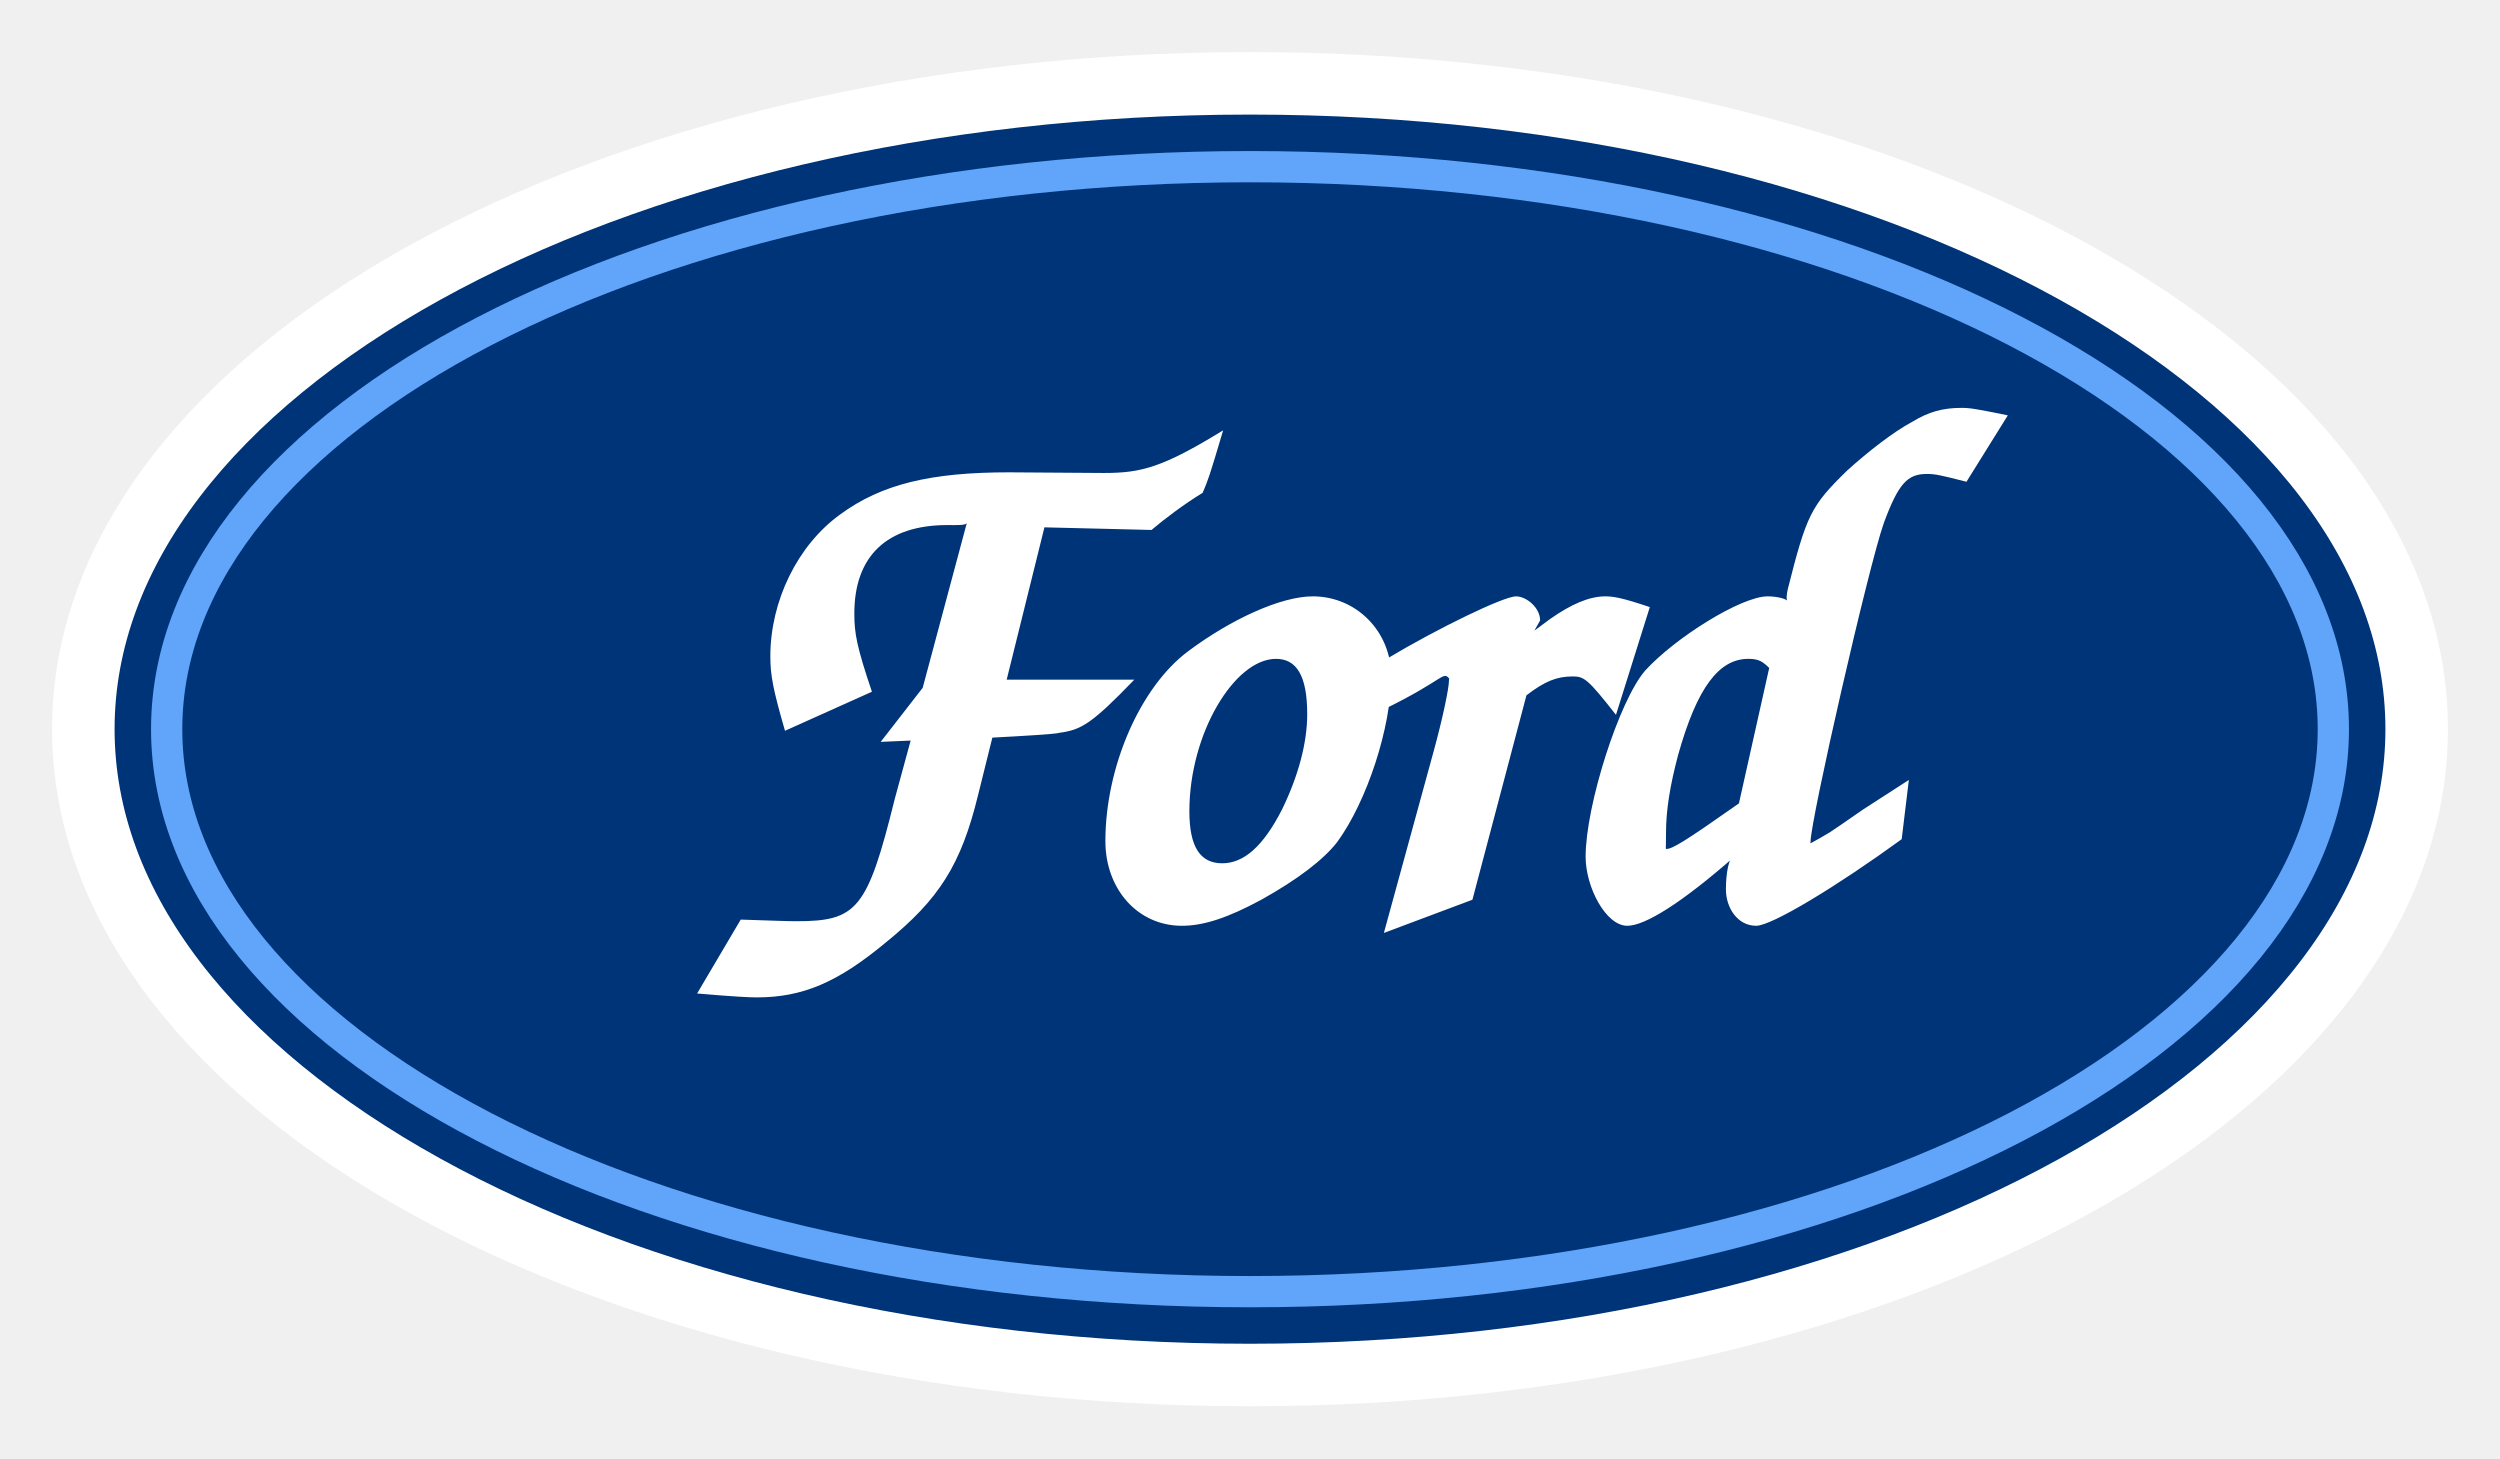
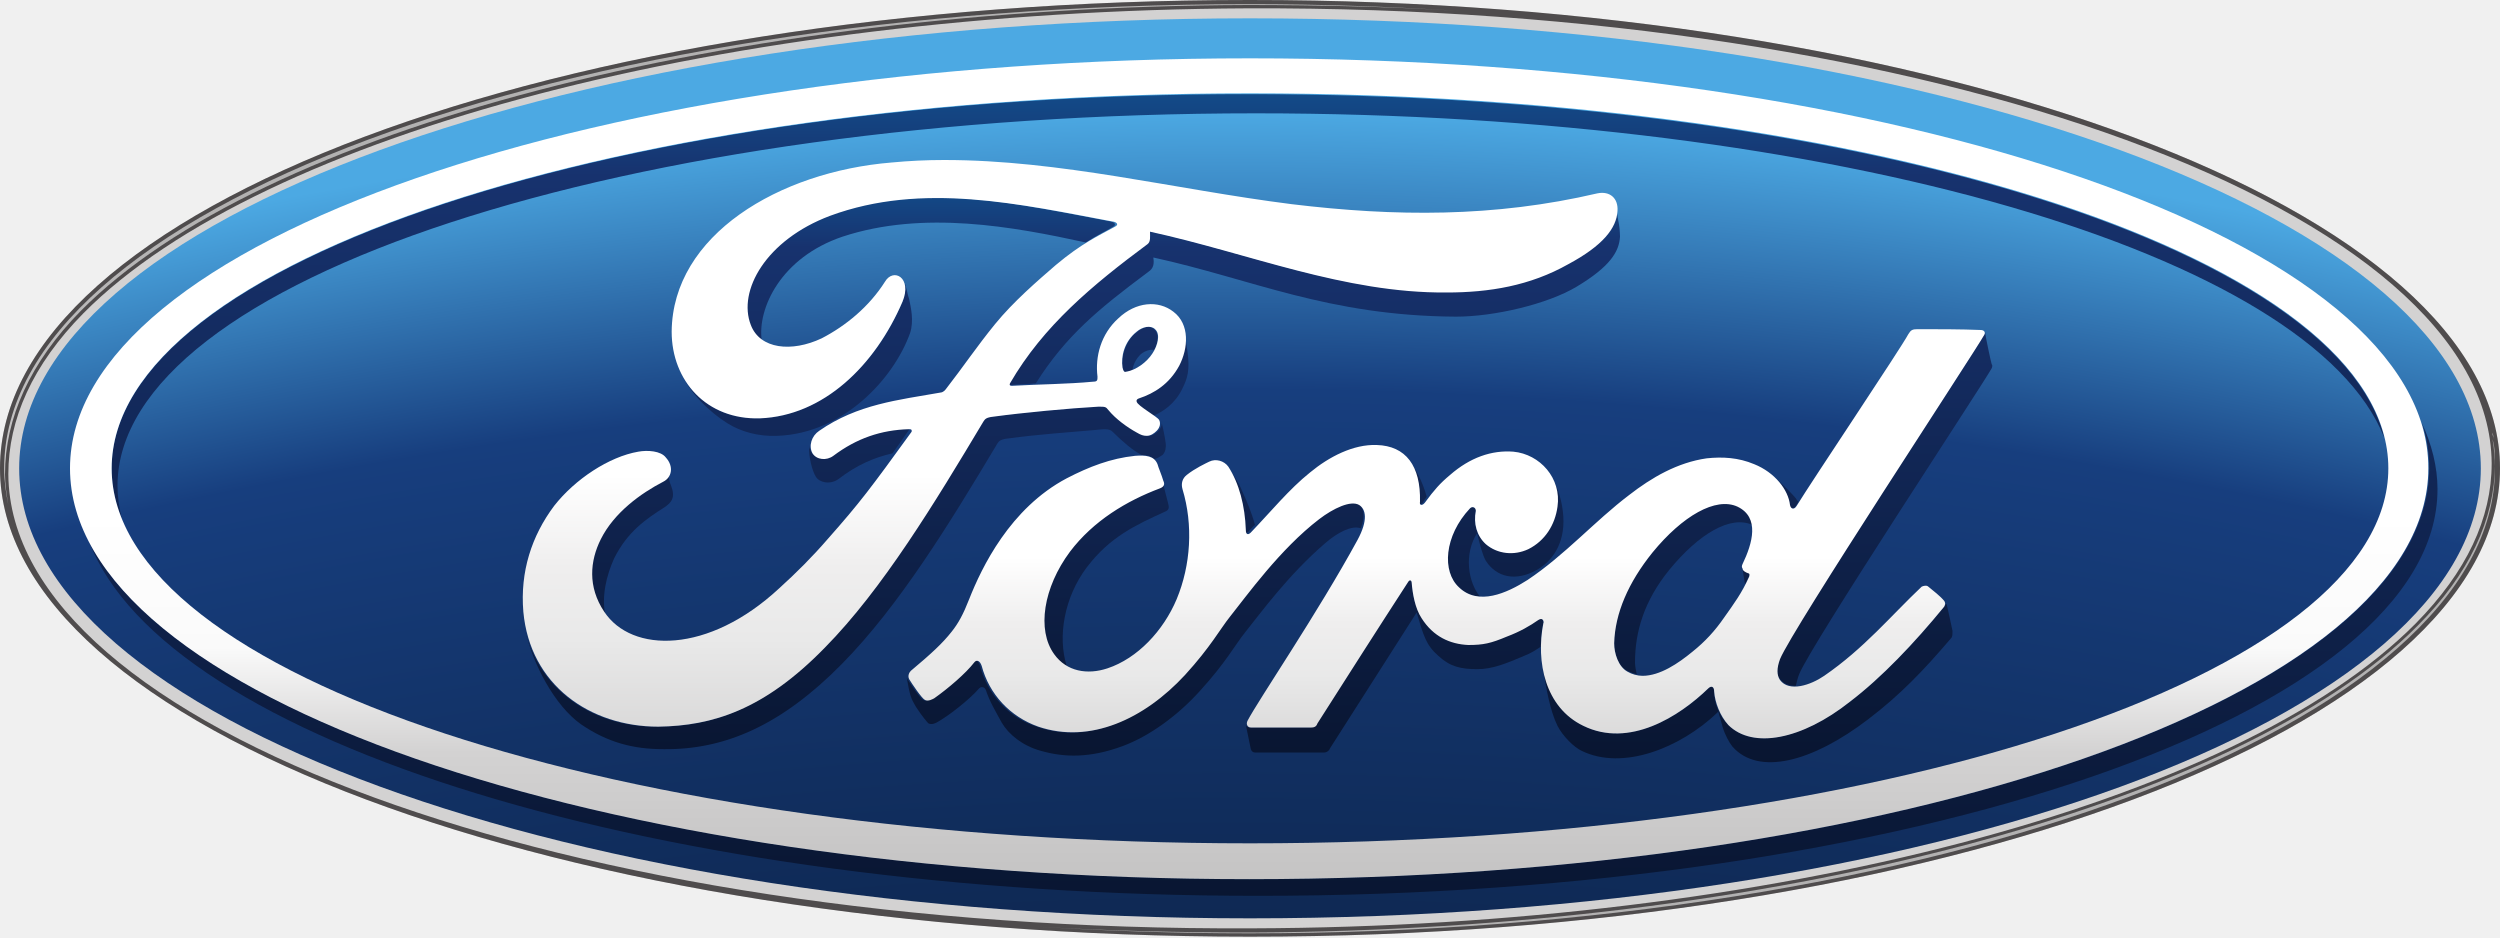
- <svg xmlns="http://www.w3.org/2000/svg" viewBox="0 0 120 70" width="120" height="70">
-   <ellipse cx="60" cy="35" rx="56" ry="31" fill="#003478" stroke="#ffffff" stroke-width="3" />
-   <ellipse cx="60" cy="35" rx="52" ry="27" fill="none" stroke="#60a5fa" stroke-width="1.5" />
-   <text x="60" y="44" font-family="'Brush Script MT', 'Palace Script MT', cursive, sans-serif" font-style="italic" font-weight="bold" font-size="34" fill="#ffffff" text-anchor="middle">Ford</text>
+ <svg xmlns="http://www.w3.org/2000/svg" version="1.1" id="svg6096" x="0px" y="0px" viewBox="0 0 300 112.5" style="enable-background:new 0 0 300 112.5;" xml:space="preserve">
+   <style type="text/css">
+ 	.st0{fill:#D3D2D2;}
+ 	.st1{fill:url(#path3558_1_);}
+ 	.st2{fill:url(#path3580_1_);}
+ 	.st3{fill:url(#path3602_1_);}
+ 	.st4{fill:url(#path3624_1_);}
+ 	.st5{fill:url(#path3646_1_);}
+ 	.st6{fill:url(#path3668_1_);}
+ 	.st7{fill:url(#path3690_1_);}
+ 	.st8{fill:url(#path3742_1_);}
+ 	.st9{fill:url(#path3764_1_);}
+ 	.st10{fill:url(#path3786_1_);}
+ 	.st11{fill:url(#path3808_1_);}
+ 	.st12{fill:url(#path3830_1_);}
+ 	.st13{fill:url(#path3852_1_);}
+ 	.st14{fill:url(#path3874_1_);}
+ 	.st15{fill:url(#path3896_1_);}
+ 	.st16{fill:url(#path3918_1_);}
+ 	.st17{fill:url(#path3940_1_);}
+ 	.st18{fill:url(#path3962_1_);}
+ 	.st19{fill:url(#path3984_1_);}
+ 	.st20{fill:url(#path4006_1_);}
+ 	.st21{fill:url(#path4028_1_);}
+ 	.st22{fill:url(#path4050_1_);}
+ 	.st23{fill:url(#path4072_1_);}
+ 	.st24{fill:url(#path4094_1_);}
+ 	.st25{fill:#4F4C4D;}
+ 	.st26{fill:url(#path4130_1_);}
+ 	.st27{fill:url(#path4154_1_);}
+ 	.st28{fill:url(#path4180_1_);}
+ 	.st29{fill:url(#path4206_1_);}
+ 	.st30{fill:url(#path4232_1_);}
+ </style>
+   <path id="path3532" class="st0" d="M299.1,51.9c0.1,0.3,0.1,0.5,0.1,0.8C299.2,52.4,299.1,52.2,299.1,51.9 M150,0  C66.7,0,0,25,0,56.2c0,31.1,67.3,56.2,150,56.2c82.7,0,150-25.2,150-56.2C300,25.2,232.7,0,150,0" />
+   <radialGradient id="path3558_1_" cx="-807.754" cy="596.238" r="1" gradientTransform="matrix(647.6554 0 0 -631.5305 523294.938 377163.094)" gradientUnits="userSpaceOnUse">
+     <stop offset="0" style="stop-color:#00050D" />
+     <stop offset="0.7" style="stop-color:#051125" />
+     <stop offset="0.904" style="stop-color:#173E7E" />
+     <stop offset="0.955" style="stop-color:#4CA9E3" />
+     <stop offset="1" style="stop-color:#4CA9E3" />
+   </radialGradient>
+   <path id="path3558" class="st1" d="M2.3,56.2c0,29.8,66.1,54,147.7,54l0,0c81.6,0,147.7-24.1,147.7-54l0,0c0-29.8-66.1-54-147.7-54  l0,0C68.4,2.2,2.3,26.4,2.3,56.2" />
+   <linearGradient id="path3580_1_" gradientUnits="userSpaceOnUse" x1="-813.207" y1="589.941" x2="-812.207" y2="589.941" gradientTransform="matrix(0 -114.3202 -114.3202 0 67591.914 -92852.281)">
+     <stop offset="0" style="stop-color:#08142E" />
+     <stop offset="0.809" style="stop-color:#17326E" />
+     <stop offset="1" style="stop-color:#0D69A9" />
+   </linearGradient>
+   <path id="path3580" class="st2" d="M13.4,56.2c0,2,0.4,4,1.2,6l0,0c-0.3-1.3-0.5-2.6-0.5-3.9l0,0c0-24.7,61.1-44.7,136.6-44.7l0,0  c69.4,0,126.7,16.9,135.4,38.9l0,0c-5.8-23.1-64.5-41.2-136.1-41.2l0,0C74.6,11.2,13.4,31.4,13.4,56.2" />
+   <linearGradient id="path3602_1_" gradientUnits="userSpaceOnUse" x1="-813.207" y1="589.942" x2="-812.207" y2="589.942" gradientTransform="matrix(0 -114.3306 -114.3306 0 67599.969 -92860.68)">
+     <stop offset="0" style="stop-color:#08142E" />
+     <stop offset="0.809" style="stop-color:#17326E" />
+     <stop offset="1" style="stop-color:#0D69A9" />
+   </linearGradient>
+   <path id="path3602" class="st3" d="M291.5,56.2c0,27.2-63.4,49.3-141.5,49.3l0,0C80.4,105.5,22.6,88,10.7,65l0,0  c9.1,24,68.4,42.5,140.3,42.5l0,0c78.2,0,141.5-21.9,141.5-48.8l0,0c0-2.7-0.7-5.4-1.9-8l0,0C291.2,52.4,291.5,54.3,291.5,56.2" />
+   <linearGradient id="path3624_1_" gradientUnits="userSpaceOnUse" x1="-815.072" y1="586.812" x2="-814.072" y2="586.812" gradientTransform="matrix(0 -79.21 -79.21 0 46656.984 -64467.785)">
+     <stop offset="0" style="stop-color:#08142E" />
+     <stop offset="0.809" style="stop-color:#17326E" />
+     <stop offset="1" style="stop-color:#0D69A9" />
+   </linearGradient>
+   <path id="path3624" class="st4" d="M176.4,61c-3.2,3.3-3.4,7.6-1.3,9.5l0,0c0.7,0.7,1.6,1,2.5,1.1l0,0c-1.4-1.7-2-5.1-0.3-7.7l0,0  c-0.3-0.8-0.4-1.7-0.2-2.6l0,0c0-0.2-0.1-0.4-0.3-0.4l0,0C176.6,60.8,176.5,60.9,176.4,61" />
+   <linearGradient id="path3646_1_" gradientUnits="userSpaceOnUse" x1="-814.992" y1="586.946" x2="-813.992" y2="586.946" gradientTransform="matrix(0 -80.2656 -80.2656 0 47321.023 -65321.43)">
+     <stop offset="0" style="stop-color:#08142E" />
+     <stop offset="0.809" style="stop-color:#17326E" />
+     <stop offset="1" style="stop-color:#0D69A9" />
+   </linearGradient>
+   <path id="path3646" class="st5" d="M209.1,68c0,0.5,0.2,1.4,0.3,2.1l0,0c0.2-0.3,0.3-0.6,0.5-1l0,0c0.1-0.3,0.1-0.3-0.1-0.4l0,0  c-0.3-0.1-0.7-0.4-0.7-0.6l0,0C209,68.1,209,68.1,209.1,68L209.1,68L209.1,68L209.1,68z" />
+   <linearGradient id="path3668_1_" gradientUnits="userSpaceOnUse" x1="-815.541" y1="586.024" x2="-814.541" y2="586.024" gradientTransform="matrix(0 -73.5277 -73.5277 0 43303.434 -59873.602)">
+     <stop offset="0" style="stop-color:#08142E" />
+     <stop offset="0.809" style="stop-color:#17326E" />
+     <stop offset="1" style="stop-color:#0D69A9" />
+   </linearGradient>
+   <path id="path3668" class="st6" d="M212.9,57.2c1.1,1,1.7,2.2,1.8,3.4l0,0c0,0.5,0.5,0.6,0.8,0.1l0,0c0.1-0.1,0.2-0.3,0.3-0.5l0,0  c-0.1-0.1-0.2-0.2-0.3-0.4l0,0C215.1,59.3,214,58.2,212.9,57.2L212.9,57.2z" />
+   <linearGradient id="path3690_1_" gradientUnits="userSpaceOnUse" x1="-815.328" y1="586.382" x2="-814.328" y2="586.382" gradientTransform="matrix(0 -76.0038 -76.0038 0 44737.418 -61875.711)">
+     <stop offset="0" style="stop-color:#08142E" />
+     <stop offset="0.809" style="stop-color:#17326E" />
+     <stop offset="1" style="stop-color:#0D69A9" />
+   </linearGradient>
+   <path id="path3690" class="st7" d="M169,55.2c0.8,1.2,1.2,2.8,1.2,4.9l0,0c0,0.5,0.4,0.5,0.6,0.1l0,0c0.1-0.2,0.3-0.4,0.4-0.6l0,0  C170.7,57.7,169.7,55.9,169,55.2z" />
+   <linearGradient id="path3742_1_" gradientUnits="userSpaceOnUse" x1="-815.002" y1="586.93" x2="-814.002" y2="586.93" gradientTransform="matrix(0 -80.1365 -80.1365 0 47236.438 -65217.027)">
+     <stop offset="0" style="stop-color:#08142E" />
+     <stop offset="0.809" style="stop-color:#17326E" />
+     <stop offset="1" style="stop-color:#0D69A9" />
+   </linearGradient>
+   <path id="path3742" class="st8" d="M198.3,66.2c-3,3.6-4.6,7.3-4.6,10.9l0,0c0,1.3,0.5,2.9,1.6,3.4l0,0c0.4,0.2,0.7,0.3,1.1,0.4l0,0  c-0.1-0.5-0.2-1-0.2-1.4l0,0c0-3.7,1.1-7.4,4.1-11.1l0,0c3.6-4.4,7.4-6.6,10-5.4l0,0c-0.1-1-0.6-1.8-1.7-2.3l0,0  c-0.5-0.2-1-0.3-1.6-0.3l0,0C204.4,60.4,201.2,62.6,198.3,66.2" />
+   <linearGradient id="path3764_1_" gradientUnits="userSpaceOnUse" x1="-815.003" y1="586.928" x2="-814.003" y2="586.928" gradientTransform="matrix(0 -80.1195 -80.1195 0 47156.973 -65203.328)">
+     <stop offset="0" style="stop-color:#08142E" />
+     <stop offset="0.809" style="stop-color:#17326E" />
+     <stop offset="1" style="stop-color:#0D69A9" />
+   </linearGradient>
+   <path id="path3764" class="st9" d="M138.9,58.5c-4,1.5-8,3.9-10.8,7.6l0,0c-3.2,4.2-4,9.3-1.9,12.3l0,0c0.5,0.7,1.1,1.2,1.8,1.5l0,0  c-1.1-3.5-0.3-8.2,2.4-11.8l0,0c2.8-3.7,5.9-5.1,9.4-6.7l0,0c0.5-0.2,0.5-0.5,0.4-0.9l0,0c-0.2-0.7-0.6-2.5-0.8-2.9l0,0l0,0  C139.5,58.1,139.4,58.4,138.9,58.5" />
+   <linearGradient id="path3786_1_" gradientUnits="userSpaceOnUse" x1="-815.045" y1="586.858" x2="-814.045" y2="586.858" gradientTransform="matrix(0 -79.5717 -79.5717 0 46864.562 -64760.156)">
+     <stop offset="0" style="stop-color:#08142E" />
+     <stop offset="0.809" style="stop-color:#17326E" />
+     <stop offset="1" style="stop-color:#0D69A9" />
+   </linearGradient>
+   <path id="path3786" class="st10" d="M168.9,69.8c-3.7,5.7-7.2,11.2-10.9,17l0,0c-0.2,0.3-0.4,0.4-0.7,0.5l0,0c-2.3,0-4.8,0-7.3,0  l0,0c-0.3,0-0.4-0.1-0.5-0.3l0,0c0.2,0.9,0.5,2.5,0.6,2.9l0,0c0.1,0.3,0.3,0.4,0.5,0.4l0,0c2.7,0,6,0,8.3,0l0,0  c0.3,0,0.6-0.2,0.7-0.5l0,0c3.4-5.3,7-11,10.4-16.3l0,0c0.8,2.7,1.1,3.9,2.6,5.2l0,0c1.4,1.3,2.7,1.6,4.7,1.6l0,0  c1.8,0,3.5-0.7,5.6-1.6l0,0c0.8-0.3,1.4-0.7,2-1.1l0,0c0-1,0.1-2,0.3-2.9l0,0c0-0.1-0.1-0.7-0.6-0.4l0,0c-1,0.7-2.2,1.4-3.8,2l0,0  c-1.9,0.7-2.8,1-4.6,1l0,0c-2.2,0-4.2-1-5.6-3.2l0,0c-0.8-1.2-1.1-3-1.2-4.3l0,0c0-0.1-0.1-0.2-0.2-0.2l0,0  C169.1,69.7,169,69.7,168.9,69.8" />
+   <linearGradient id="path3808_1_" gradientUnits="userSpaceOnUse" x1="-815.001" y1="586.932" x2="-814.001" y2="586.932" gradientTransform="matrix(0 -80.1548 -80.1548 0 47255.039 -65231.855)">
+     <stop offset="0" style="stop-color:#08142E" />
+     <stop offset="0.809" style="stop-color:#17326E" />
+     <stop offset="1" style="stop-color:#0D69A9" />
+   </linearGradient>
+   <path id="path3808" class="st11" d="M233.3,72.8c-3.6,4.4-7.5,8.5-11.3,11.4l0,0c-5.9,4.6-11.7,5.7-14.6,2.8l0,0  c-1.1-1.1-1.7-2.6-1.7-4l0,0c0-0.7-0.4-0.7-0.7-0.4l0,0c-3.5,3.4-9.5,7.2-15,4.5l0,0c-2.7-1.4-4.2-3.9-4.8-6.7l0,0  c0.3,2,0.8,4.9,1.7,6.7l0,0c0.6,1.2,2,2.6,2.9,3l0,0c4.9,2.4,11.8-0.3,16.3-4.6l0,0c0-0.1,0.1-0.1,0.1-0.1l0,0  c0.2,0.8,0.5,1.7,0.5,1.8l0,0c0.3,1,0.8,1.9,1.2,2.4l0,0c3.1,3.5,9.5,1.9,16.3-3.3l0,0c3.8-2.9,6.6-5.8,10-9.8l0,0  c0.1-0.2,0.1-0.4,0.1-0.8l0,0c-0.2-0.9-0.5-2.4-0.7-3.2l0,0C233.4,72.5,233.4,72.7,233.3,72.8 M185.1,80.2c0,0.1,0,0.2,0,0.2l0,0  C185.1,80.4,185.1,80.3,185.1,80.2L185.1,80.2C185.1,80.3,185.1,80.2,185.1,80.2L185.1,80.2z" />
+   <linearGradient id="path3830_1_" gradientUnits="userSpaceOnUse" x1="-814.997" y1="586.938" x2="-813.997" y2="586.938" gradientTransform="matrix(0 -80.2057 -80.2057 0 47258.246 -65272.996)">
+     <stop offset="0" style="stop-color:#08142E" />
+     <stop offset="0.809" style="stop-color:#17326E" />
+     <stop offset="1" style="stop-color:#0D69A9" />
+   </linearGradient>
+   <path id="path3830" class="st12" d="M186.8,60.7c-0.3,2.2-1.5,4.1-3.5,5.1l0,0c-1.7,0.8-3.7,0.7-5.1-0.6l0,0c-0.4-0.4-0.7-0.9-1-1.4  l0,0c0.4,1.6,0.7,2.8,1.1,3.5l0,0c1.3,2,3.6,2.5,6.1,1.1l0,0c1.8-1,3.4-3.1,3.2-6.4l0,0c-0.1-1.7-0.6-3.4-1.4-4.8l0,0  C186.8,58.3,187,59.5,186.8,60.7" />
+   <linearGradient id="path3852_1_" gradientUnits="userSpaceOnUse" x1="-815.002" y1="586.929" x2="-814.002" y2="586.929" gradientTransform="matrix(0 -80.1351 -80.1351 0 47259.828 -65215.953)">
+     <stop offset="0" style="stop-color:#08142E" />
+     <stop offset="0.809" style="stop-color:#17326E" />
+     <stop offset="1" style="stop-color:#0D69A9" />
+   </linearGradient>
+   <path id="path3852" class="st13" d="M238.1,40.1c-1.1,2-23.1,35.4-24.5,38.9l0,0c-0.4,1.1-0.5,1.9,0,2.5l0,0  c0.5,0.6,1.1,0.8,1.9,0.8l0,0c0.1-0.4,0.2-0.9,0.4-1.4l0,0c1.4-3.5,22-34.7,23.1-36.7l0,0c0.1-0.2,0.1-0.4,0-0.5l0,0  c-0.1-0.3-0.8-3.6-0.8-3.9l0,0C238.2,39.9,238.2,40,238.1,40.1" />
+   <linearGradient id="path3874_1_" gradientUnits="userSpaceOnUse" x1="-815.144" y1="586.692" x2="-814.144" y2="586.692" gradientTransform="matrix(0 -78.2857 -78.2857 0 46078.316 -63720.621)">
+     <stop offset="0" style="stop-color:#08142E" />
+     <stop offset="0.809" style="stop-color:#17326E" />
+     <stop offset="1" style="stop-color:#0D69A9" />
+   </linearGradient>
+   <path id="path3874" class="st14" d="M146.9,55.7c0.1,0.1,0.1,0.1,0.2,0.2l0,0c1.3,2,2,4.7,2.1,7.6l0,0c0.1,0.6,0.3,0.6,0.6,0.3l0,0  c0.3-0.3,0.5-0.6,0.8-0.8l0,0c-0.4-1.5-1-2.9-1.6-4.2l0,0C148.8,58.2,147.8,56.5,146.9,55.7z" />
+   <linearGradient id="path3896_1_" gradientUnits="userSpaceOnUse" x1="-815.043" y1="586.861" x2="-814.043" y2="586.861" gradientTransform="matrix(0 -79.5963 -79.5963 0 46848.242 -64780.055)">
+     <stop offset="0" style="stop-color:#08142E" />
+     <stop offset="0.809" style="stop-color:#17326E" />
+     <stop offset="1" style="stop-color:#0D69A9" />
+   </linearGradient>
+   <path id="path3896" class="st15" d="M158.1,62.3c-4.7,3.6-8.7,9.2-10.7,11.7l0,0c-1.2,1.5-2.3,3.6-5.4,7l0,0  c-4.9,5.3-11.4,8.4-17.6,6.2l0,0c-3.4-1.1-5.9-3.9-6.8-7.3l0,0c-0.2-0.7-0.6-0.8-0.9-0.4l0,0c-1,1.3-3.1,3.1-4.8,4.3l0,0  c-0.2,0.1-0.7,0.4-1.1,0.2l0,0c-0.4-0.2-1.6-2-1.9-2.5l0,0c0-0.1-0.1-0.1-0.1-0.2l0,0v0c0.4,2.2,0.5,2.5,1.1,3.5l0,0  c0.7,1.1,1.4,1.9,1.5,2l0,0c0.4,0.2,0.8,0,1-0.1l0,0c1.3-0.7,3.9-2.7,5.1-4.1l0,0c0.3-0.3,0.7-0.1,0.8,0.2l0,0  c0.5,1.5,1.2,2.6,1.9,3.9l0,0c0.8,1.4,2.5,2.8,4.7,3.4l0,0c2.8,0.8,5.9,0.9,9.9-0.6l0,0c3.2-1.2,6.6-3.7,9.2-6.6l0,0  c3.1-3.4,4.2-5.5,5.4-7l0,0c2-2.5,5.2-6.9,9.6-10.7l0,0c1.5-1.3,3.2-2.2,4.3-1.8l0,0c0.6-1.6,0.3-2.5-0.3-3l0,0  c-0.2-0.1-0.5-0.2-0.8-0.2l0,0C161,60.4,159.5,61.3,158.1,62.3" />
+   <linearGradient id="path3918_1_" gradientUnits="userSpaceOnUse" x1="-815.002" y1="586.929" x2="-814.002" y2="586.929" gradientTransform="matrix(0 -80.1316 -80.1316 0 47107.398 -65213.121)">
+     <stop offset="0" style="stop-color:#08142E" />
+     <stop offset="0.809" style="stop-color:#17326E" />
+     <stop offset="1" style="stop-color:#0D69A9" />
+   </linearGradient>
+   <path id="path3918" class="st16" d="M79.3,57.8c-2.7,1.4-5.9,3.7-7.5,6.9l0,0c-1.3,2.6-1.5,5.7,0.4,8.7l0,0c0.2,0.2,0.3,0.5,0.5,0.7  l0,0c-0.6-2.5,0.1-5.1,1-7.1l0,0c1.6-3.2,3.8-4.7,6-6.1l0,0c0.9-0.6,1.4-1.2,0.8-2.7l0,0c-0.2-0.4-0.3-1.2-0.4-1.9l0,0  C80.2,56.9,79.9,57.5,79.3,57.8" />
+   <linearGradient id="path3940_1_" gradientUnits="userSpaceOnUse" x1="-815.004" y1="586.927" x2="-814.004" y2="586.927" gradientTransform="matrix(0 -80.1145 -80.1145 0 47133.027 -65199.25)">
+     <stop offset="0" style="stop-color:#08142E" />
+     <stop offset="0.809" style="stop-color:#17326E" />
+     <stop offset="1" style="stop-color:#0D69A9" />
+   </linearGradient>
+   <path id="path3940" class="st17" d="M99.4,25.9c-7.7,2.9-11.1,9-9.5,13.1l0,0c0.3,0.8,0.8,1.4,1.5,1.8l0,0  c-0.5-3.8,2.3-9.9,9.7-12.4l0,0c9.7-3.2,20.5-1.2,29.2,0.7l0,0c1.2-0.8,2.3-1.3,3.3-1.9l0,0c0.5-0.3-0.1-0.6-0.2-0.6l0,0  c-6.9-1.3-14.1-2.9-21.1-2.9l0,0C107.9,23.7,103.6,24.3,99.4,25.9" />
+   <linearGradient id="path3962_1_" gradientUnits="userSpaceOnUse" x1="-815.002" y1="586.929" x2="-814.002" y2="586.929" gradientTransform="matrix(0 -80.1344 -80.1344 0 47134.477 -65215.367)">
+     <stop offset="0" style="stop-color:#08142E" />
+     <stop offset="0.809" style="stop-color:#17326E" />
+     <stop offset="1" style="stop-color:#0D69A9" />
+   </linearGradient>
+   <path id="path3962" class="st18" d="M131.7,48.8c-3.5,0.2-8.9,0.7-12.6,1.2l0,0c-0.9,0.1-1,0.3-1.2,0.6l0,0  c-5.9,9.7-12.1,20.1-19,27.1l0,0c-7.4,7.5-13.5,9.5-20,9.5l0,0c-7.5,0.1-14.2-4.2-15.9-11.7l0,0c0.9,4.2,3.6,9.2,6.7,11.4l0,0  c3.2,2.2,6.3,3,9.9,3l0,0c7.4,0.1,14.2-2.9,21.4-10.2l0,0c6.9-7,12.9-16.8,18.7-26.5l0,0c0.2-0.3,0.4-0.5,1.4-0.6l0,0  c3.7-0.5,7-0.7,10.3-1l0,0c1-0.1,1.7-0.2,2.1,0.2l0,0c1.2,1.2,2.5,2.3,3.5,2.8l0,0c0.6,0,1.1,0.1,1.5,0.5l0,0c0.4-0.1,0.7-0.3,1-0.5  l0,0c0.4-0.4,0.4-0.9,0.4-1.3l0,0c-0.1-0.8-0.4-2.4-0.6-2.8l0,0c0.2,0.3,0.1,0.8-0.3,1.2l0,0c-0.3,0.3-0.7,0.6-1.2,0.6l0,0  c-0.4,0-0.7-0.2-1.2-0.4l0,0c-1.1-0.6-2.5-1.6-3.4-2.7l0,0c-0.2-0.3-0.4-0.4-0.8-0.4l0,0C132,48.7,131.9,48.8,131.7,48.8" />
+   <linearGradient id="path3984_1_" gradientUnits="userSpaceOnUse" x1="-814.999" y1="586.934" x2="-813.999" y2="586.934" gradientTransform="matrix(0 -80.1746 -80.1746 0 47160.359 -65247.84)">
+     <stop offset="0" style="stop-color:#08142E" />
+     <stop offset="0.809" style="stop-color:#17326E" />
+     <stop offset="1" style="stop-color:#0D69A9" />
+   </linearGradient>
+   <path id="path3984" class="st19" d="M99.9,54.6c-0.8,0.6-2,0.5-2.5-0.3l0,0c-0.2-0.3-0.3-0.6-0.3-0.8l0,0c-0.1,1.3,0.4,3.1,0.8,3.7  l0,0c0.4,0.7,1.7,1,2.7,0.3l0,0c2.2-1.7,4.3-2.6,6.5-3.1l0,0c0.6-0.8,1.2-1.7,1.9-2.7l0,0c0.1-0.1,0.1-0.2,0-0.2l0,0  c0-0.1-0.1-0.1-0.3-0.1l0,0C105.6,51.5,102.7,52.5,99.9,54.6" />
+   <linearGradient id="path4006_1_" gradientUnits="userSpaceOnUse" x1="-815.133" y1="586.711" x2="-814.133" y2="586.711" gradientTransform="matrix(0 -78.4306 -78.4306 0 46209.645 -63838.473)">
+     <stop offset="0" style="stop-color:#08142E" />
+     <stop offset="0.809" style="stop-color:#17326E" />
+     <stop offset="1" style="stop-color:#0D69A9" />
+   </linearGradient>
+   <path id="path4006" class="st20" d="M193.5,23.8c0,0.1,0.1,0.1,0.1,0.2l0,0C193.6,23.9,193.6,23.8,193.5,23.8z" />
+   <linearGradient id="path4028_1_" gradientUnits="userSpaceOnUse" x1="-815.003" y1="586.928" x2="-814.003" y2="586.928" gradientTransform="matrix(0 -80.1255 -80.1255 0 47185.605 -65208.18)">
+     <stop offset="0" style="stop-color:#08142E" />
+     <stop offset="0.809" style="stop-color:#17326E" />
+     <stop offset="1" style="stop-color:#0D69A9" />
+   </linearGradient>
+   <path id="path4028" class="st21" d="M193.9,25.2c-0.1,2.1-1.8,4.2-5.9,6.4l0,0c-4.7,2.6-9.5,3.3-14.6,3.4l0,0  c-12.3,0.1-23.8-4.7-35.6-7.3l0,0c0,0.5,0.1,1.1-0.3,1.5l0,0C130.9,34.1,125,39,121,45.9l0,0c-0.1,0.2-0.1,0.3,0.2,0.3l0,0  c1.1-0.1,2.1-0.1,3.1-0.2l0,0c3.6-5.7,7.5-8.9,13.4-13.3l0,0c0.4-0.3,0.9-0.6,0.7-1.8l0,0c11.9,2.6,20.9,7,36.3,7.1l0,0  c4.6,0,11-1.5,14.5-3.6l0,0c4-2.4,5.1-4.2,5.2-6l0,0c0-0.6-0.1-1.5-0.2-1.9l0,0c-0.1-0.6-0.2-1.4-0.4-2l0,0  C193.9,24.6,193.9,24.9,193.9,25.2" />
+   <linearGradient id="path4050_1_" gradientUnits="userSpaceOnUse" x1="-815.354" y1="586.34" x2="-814.354" y2="586.34" gradientTransform="matrix(0 -75.7006 -75.7006 0 44523.125 -61631.156)">
+     <stop offset="0" style="stop-color:#08142E" />
+     <stop offset="0.809" style="stop-color:#17326E" />
+     <stop offset="1" style="stop-color:#0D69A9" />
+   </linearGradient>
+   <path id="path4050" class="st22" d="M136.6,39.7c-0.1,0.1-0.3,0.3-0.5,0.4l0,0c-1.2,1.2-1.5,2.8-1.4,4l0,0c0.1,0.5,0.3,0.6,0.5,0.5  l0,0c0.2,0,0.5-0.1,0.7-0.2l0,0c0.1-0.7,0.4-1.3,1-1.9l0,0c0.5-0.4,1.1-0.6,1.6-0.5l0,0c0.5-0.9,0.6-2,0-2.5l0,0  c-0.2-0.2-0.5-0.3-0.9-0.3l0,0C137.4,39.3,137,39.4,136.6,39.7" />
+   <linearGradient id="path4072_1_" gradientUnits="userSpaceOnUse" x1="-815.002" y1="586.929" x2="-814.002" y2="586.929" gradientTransform="matrix(0 -80.1342 -80.1342 0 47172.555 -65215.188)">
+     <stop offset="0" style="stop-color:#08142E" />
+     <stop offset="0.809" style="stop-color:#17326E" />
+     <stop offset="1" style="stop-color:#0D69A9" />
+   </linearGradient>
+   <path id="path4072" class="st23" d="M141.3,43.9c-1.1,2.2-3,3.3-4.8,3.9l0,0c0,0-0.4,0.1-0.3,0.4l0,0c0,0.4,1.3,1.2,2.1,1.7l0,0  c0.1,0,0.3-0.1,0.3-0.1l0,0c0.9-0.4,2.4-1.3,3.3-3.2l0,0c0.6-1.2,0.9-2.2,0.6-4.4l0,0c-0.2-1.5-0.5-2.9-0.9-3.5l0,0  C142.5,40.3,142.2,42.3,141.3,43.9" />
+   <linearGradient id="path4094_1_" gradientUnits="userSpaceOnUse" x1="-815.002" y1="586.93" x2="-814.002" y2="586.93" gradientTransform="matrix(0 -80.1372 -80.1372 0 47130.418 -65217.613)">
+     <stop offset="0" style="stop-color:#08142E" />
+     <stop offset="0.809" style="stop-color:#17326E" />
+     <stop offset="1" style="stop-color:#0D69A9" />
+   </linearGradient>
+   <path id="path4094" class="st24" d="M108.5,33.8c0.2,0.5,0.2,1.4-0.2,2.4l0,0c-3.3,7.7-9.5,13.7-17.1,14l0,0c-4.6,0.1-8-2.2-9.6-5.6  l0,0c1.2,2.6,3.6,4.9,5.7,6.2l0,0c1.6,1,3.7,1.6,6,1.5l0,0c7.9-0.3,13.9-6.8,15.9-12.3l0,0c0.5-1.5,0.1-3.1-0.1-4.1l0,0  C108.9,35.4,108.8,34.5,108.5,33.8L108.5,33.8L108.5,33.8z" />
+   <path id="path4106" class="st25" d="M299.1,51.9c0.1,0.3,0.1,0.5,0.1,0.8C299.2,52.4,299.1,52.2,299.1,51.9 M1,56.9  c0-6.6,2.9-13.1,9-19.3C31.5,15.9,87.7,1.3,149.7,1C231.9,0.7,298.8,25.2,299,55.6c0,6.6-3,13-9.1,19.2  c-21.5,21.7-77.6,36.4-139.6,36.6C68.1,111.8,1.2,87.3,1,56.9 M150,0C66.7,0,0,25,0,56.2c0,31.1,67.3,56.2,150,56.2  c82.7,0,150-25.2,150-56.2C300,25.2,232.7,0,150,0" />
+   <linearGradient id="path4130_1_" gradientUnits="userSpaceOnUse" x1="-814.029" y1="592.109" x2="-813.029" y2="592.109" gradientTransform="matrix(-34.6579 -129.3445 -129.3445 34.6579 48490.48 -125672.055)">
+     <stop offset="0" style="stop-color:#B2B1B1" />
+     <stop offset="0.35" style="stop-color:#DEDDDE" />
+     <stop offset="0.65" style="stop-color:#DEDDDE" />
+     <stop offset="1" style="stop-color:#B2B1B1" />
+   </linearGradient>
+   <path id="path4130" class="st26" d="M0.5,56.2c0,1.5,0.2,2.9,0.5,4.4l0,0c-0.2-1.2-0.4-2.5-0.4-3.7l0,0c0-6.7,3-13.4,9.1-19.6l0,0  C31.3,15.5,87.6,0.8,149.7,0.6l0,0c8.6,0,17.1,0.2,25.3,0.7l0,0c-8.1-0.5-16.5-0.8-25-0.8l0,0C67.1,0.5,0.5,25.3,0.5,56.2" />
+   <linearGradient id="path4154_1_" gradientUnits="userSpaceOnUse" x1="-814.053" y1="592.086" x2="-813.053" y2="592.086" gradientTransform="matrix(-34.497 -128.7448 -128.7448 34.497 48353.828 -125161.703)">
+     <stop offset="0" style="stop-color:#B2B1B1" />
+     <stop offset="0.35" style="stop-color:#DEDDDE" />
+     <stop offset="0.65" style="stop-color:#DEDDDE" />
+     <stop offset="1" style="stop-color:#B2B1B1" />
+   </linearGradient>
+   <path id="path4154" class="st27" d="M299.4,55.6c0,6.7-3.1,13.3-9.3,19.5l0,0c-21.5,21.7-77.8,36.5-139.9,36.8l0,0  c-8.8,0-17.4-0.2-25.8-0.7l0,0c8.3,0.5,16.8,0.8,25.5,0.8l0,0c82.5,0,149.5-25.2,149.5-55.8l0,0c0-1.2-0.1-2.3-0.3-3.5l0,0  C299.4,53.7,299.4,54.7,299.4,55.6" />
+   <linearGradient id="path4180_1_" gradientUnits="userSpaceOnUse" x1="-804.814" y1="604.023" x2="-803.814" y2="604.023" gradientTransform="matrix(0 114.9095 114.9095 0 -69257.969 92479.391)">
+     <stop offset="0" style="stop-color:#FFFFFF" />
+     <stop offset="0.552" style="stop-color:#FFFFFF" />
+     <stop offset="0.691" style="stop-color:#FAFAFA" />
+     <stop offset="0.8" style="stop-color:#D3D2D2" />
+     <stop offset="1" style="stop-color:#BDBCBC" />
+   </linearGradient>
+   <path id="path4180" class="st28" d="M8.4,56.2c0,27.2,63.4,49.3,141.5,49.3l0,0c78.2,0,141.5-22.1,141.5-49.3l0,0  C291.5,29,228.2,7,150,7l0,0C71.8,7,8.4,29,8.4,56.2 M13.4,56.2c0-24.9,61.1-45,136.6-45l0,0c75.4,0,136.6,20.1,136.6,45l0,0  c0,24.9-61.1,45-136.6,45l0,0C74.6,101.2,13.4,81.1,13.4,56.2" />
+   <linearGradient id="path4206_1_" gradientUnits="userSpaceOnUse" x1="-800.559" y1="611.161" x2="-799.559" y2="611.161" gradientTransform="matrix(0 56.9881 56.9881 0 -34655.383 45657.746)">
+     <stop offset="0" style="stop-color:#FFFFFF" />
+     <stop offset="0.552" style="stop-color:#FFFFFF" />
+     <stop offset="0.691" style="stop-color:#EFEEEE" />
+     <stop offset="0.8" style="stop-color:#E9E9E9" />
+     <stop offset="1" style="stop-color:#D3D2D2" />
+   </linearGradient>
+   <path id="path4206" class="st29" d="M230.1,39.5c-0.6,0-0.8,0.1-1.1,0.6l0,0c-0.9,1.7-11.5,17.5-13.4,20.6l0,0  c-0.3,0.5-0.7,0.4-0.8-0.1l0,0c-0.2-1.8-1.8-3.9-4.3-4.9l0,0c-1.9-0.8-3.8-0.9-5.7-0.7l0,0c-3.5,0.5-6.6,2.3-9.3,4.4l0,0  c-4.1,3.1-7.7,7.2-12.2,10.2l0,0c-2.5,1.6-5.9,3.1-8.2,0.9l0,0c-2.1-1.9-1.8-6.2,1.3-9.5l0,0c0.3-0.3,0.7-0.1,0.7,0.3l0,0  c-0.3,1.5,0.1,3,1.2,4l0,0c1.4,1.2,3.4,1.4,5.1,0.6l0,0c2-1,3.2-2.9,3.5-5.1l0,0c0.5-3.4-2.1-6.3-5.3-6.6l0,0  c-2.6-0.2-5.2,0.7-7.6,2.8l0,0c-1.2,1-1.9,1.8-3,3.3l0,0c-0.3,0.4-0.7,0.4-0.6-0.1l0,0c0.1-4.3-1.7-6.7-5.2-6.8l0,0  c-2.8-0.1-5.7,1.4-8,3.3l0,0c-2.5,2-4.7,4.7-7.1,7.2l0,0c-0.3,0.3-0.6,0.3-0.6-0.3l0,0c-0.1-2.9-0.8-5.6-2.1-7.6l0,0  c-0.5-0.7-1.5-1-2.3-0.6l0,0c-0.4,0.2-1.7,0.8-2.7,1.6l0,0c-0.5,0.4-0.7,1-0.5,1.7l0,0c1.3,4.3,1,9.1-0.7,13.2l0,0  c-1.6,3.8-4.7,7.1-8.3,8.3l0,0c-2.4,0.8-4.9,0.4-6.4-1.7l0,0c-2.1-2.9-1.3-8,1.9-12.3l0,0c2.8-3.7,6.8-6.1,10.8-7.6l0,0  c0.5-0.2,0.6-0.5,0.4-0.9l0,0c-0.2-0.7-0.6-1.6-0.7-2l0,0c-0.4-1-1.4-1.1-2.7-1l0,0c-2.9,0.3-5.5,1.3-8.2,2.7l0,0  c-6.8,3.6-10.2,10.7-11.7,14.5l0,0c-0.7,1.8-1.3,2.9-2.1,3.9l0,0c-1.1,1.4-2.4,2.6-4.9,4.7l0,0c-0.2,0.2-0.4,0.6-0.2,1l0,0  c0.3,0.5,1.5,2.3,1.9,2.5l0,0c0.4,0.2,0.9-0.1,1.1-0.2l0,0c1.7-1.2,3.8-3,4.8-4.3l0,0c0.3-0.4,0.7-0.2,0.9,0.4l0,0  c0.9,3.4,3.4,6.1,6.8,7.3l0,0c6.2,2.1,12.7-0.9,17.6-6.2l0,0c3.1-3.4,4.2-5.5,5.4-7l0,0c2-2.5,6-8.1,10.7-11.7l0,0  c1.7-1.3,3.8-2.3,4.8-1.7l0,0c0.8,0.5,1.1,1.8-0.2,4.2l0,0c-4.8,8.8-11.9,19.2-13.2,21.7l0,0c-0.2,0.4,0,0.8,0.4,0.8l0,0  c2.5,0,5,0,7.3,0l0,0c0.4,0,0.6-0.2,0.7-0.5l0,0c3.7-5.8,7.2-11.3,10.9-17l0,0c0.2-0.3,0.4-0.1,0.4,0.1l0,0c0.1,1.3,0.4,3.1,1.2,4.3  l0,0c1.4,2.2,3.4,3.1,5.6,3.2l0,0c1.8,0,2.7-0.2,4.6-1l0,0c1.6-0.6,2.8-1.3,3.8-2l0,0c0.6-0.4,0.7,0.3,0.6,0.4l0,0  c-0.9,4.6,0.2,10.1,4.8,12.3l0,0c5.5,2.7,11.5-1.1,15-4.5l0,0c0.3-0.3,0.7-0.3,0.7,0.4l0,0c0.1,1.3,0.7,2.9,1.7,4l0,0  c2.9,2.9,8.8,1.8,14.6-2.8l0,0c3.8-2.9,7.7-7,11.3-11.4l0,0c0.1-0.2,0.2-0.4,0-0.7l0,0c-0.5-0.6-1.3-1.2-1.9-1.7l0,0  c-0.2-0.2-0.6-0.1-0.8,0l0,0c-3.7,3.5-6.9,7.4-11.7,10.7l0,0c-1.6,1.1-4.2,2-5.3,0.5l0,0c-0.4-0.6-0.4-1.4,0-2.5l0,0  c1.4-3.5,23.4-36.9,24.5-38.9l0,0c0.2-0.3,0-0.6-0.4-0.6l0,0C235.4,39.5,232.4,39.5,230.1,39.5 M195.3,80.6  c-1.1-0.6-1.6-2.2-1.6-3.4l0,0c0.1-3.6,1.7-7.3,4.6-10.9l0,0c3.6-4.4,7.6-6.7,10.2-5.5l0,0c2.7,1.3,1.8,4.4,0.6,6.9l0,0  c-0.1,0.2-0.1,0.4,0,0.5l0,0c0,0.3,0.4,0.5,0.7,0.6l0,0c0.1,0,0.2,0.1,0.1,0.4l0,0c-0.9,2-1.8,3.2-3,4.9l0,0  c-1.1,1.6-2.3,2.9-3.8,4.1l0,0c-1.7,1.4-3.9,2.9-6,2.9l0,0C196.5,81.1,195.8,80.9,195.3,80.6" />
+   <linearGradient id="path4232_1_" gradientUnits="userSpaceOnUse" x1="-802.915" y1="607.208" x2="-801.915" y2="607.208" gradientTransform="matrix(0 79.0529 79.0529 0 -47873.426 63486.488)">
+     <stop offset="0" style="stop-color:#FFFFFF" />
+     <stop offset="0.552" style="stop-color:#FFFFFF" />
+     <stop offset="0.691" style="stop-color:#EFEEEE" />
+     <stop offset="0.8" style="stop-color:#E9E9E9" />
+     <stop offset="1" style="stop-color:#D3D2D2" />
+   </linearGradient>
+   <path id="path4232" class="st30" d="M113.3,19.2c-2.1,0-4.2,0.1-6.3,0.3l0,0c-13.5,1.1-26.3,8.7-26.4,20.3l0,0  c0,5.9,4.2,10.6,10.6,10.4l0,0c7.6-0.3,13.8-6.3,17.1-14l0,0c1.2-2.9-1.1-4.1-2.1-2.4l0,0c-1.9,3-4.7,5.3-7.6,6.8l0,0  c-3.6,1.7-7.4,1.3-8.5-1.6l0,0c-1.6-4.1,1.8-10.2,9.5-13.1l0,0c11.1-4.1,22.8-1.4,34,0.7l0,0c0.2,0,0.8,0.3,0.2,0.6l0,0  c-2,1.1-4,2-7.1,4.6l0,0c-2.2,1.9-5.1,4.4-7.3,7.1l0,0c-2.2,2.7-3.8,5.1-5.9,7.8l0,0c-0.3,0.4-0.6,0.4-0.6,0.4l0,0  c-5.1,0.9-10,1.4-14.6,4.6l0,0c-0.9,0.6-1.3,1.8-0.8,2.7l0,0c0.5,0.8,1.7,0.9,2.5,0.3l0,0c2.8-2.1,5.7-3.1,9.1-3.2l0,0  c0.1,0,0.2,0,0.3,0.1l0,0c0,0.1,0,0.2,0,0.2l0,0c-5,6.9-6.2,8.5-10,12.8l0,0c-1.9,2.2-3.8,4.1-5.9,6l0,0c-8.5,7.9-17.7,7.8-21,2.8  l0,0c-2-3-1.7-6.1-0.4-8.7l0,0c1.6-3.2,4.8-5.5,7.5-6.9l0,0c1-0.5,1.3-1.8,0.3-2.9l0,0c-0.6-0.8-2.2-0.9-3.3-0.7l0,0  c-3.5,0.6-7.6,3.3-10.1,6.5l0,0c-2.7,3.6-4.1,7.9-3.7,12.7l0,0c0.8,8.8,8,13.8,16.2,13.8l0,0c6.5-0.1,12.7-2,20-9.5l0,0  c6.9-7,13.2-17.4,19-27.1l0,0c0.2-0.3,0.3-0.5,1.2-0.6l0,0c3.7-0.5,9.1-1,12.6-1.2l0,0c0.8,0,0.9,0,1.2,0.4l0,0  c0.9,1.1,2.3,2.1,3.4,2.7l0,0c0.5,0.3,0.8,0.4,1.2,0.4l0,0c0.5,0,0.9-0.3,1.2-0.6l0,0c0.4-0.4,0.5-0.9,0.3-1.3l0,0  c-0.2-0.4-2.6-1.7-2.7-2.2l0,0c-0.1-0.3,0.3-0.4,0.3-0.4l0,0c1.8-0.6,3.6-1.7,4.8-3.9l0,0c1.1-2.1,1.3-5-0.7-6.5l0,0  c-1.8-1.4-4.5-1.2-6.6,0.8l0,0c-2.1,1.9-2.8,4.6-2.5,7l0,0c0,0.4,0,0.6-0.5,0.6l0,0c-3.2,0.3-6.3,0.3-9.8,0.5l0,0  c-0.2,0-0.3-0.1-0.2-0.3l0,0c4-6.9,9.9-11.8,16.5-16.7l0,0c0.4-0.3,0.3-0.9,0.3-1.5l0,0c11.9,2.6,23.3,7.4,35.6,7.3l0,0  c5.1,0,10-0.8,14.6-3.4l0,0c4.1-2.2,5.8-4.3,5.9-6.4l0,0c0.1-1.5-0.9-2.4-2.4-2.1l0,0c-12.4,2.9-24.3,2.8-36.7,1.3l0,0  C140.8,22.7,127.3,19.2,113.3,19.2L113.3,19.2C113.3,19.2,113.3,19.2,113.3,19.2 M134.7,44.1c-0.2-1.3,0.2-3.1,1.7-4.3l0,0  c0.7-0.6,1.7-0.8,2.2-0.3l0,0c0.7,0.6,0.3,2-0.3,2.9l0,0c-0.7,1.1-2,2-3.1,2.2l0,0c0,0-0.1,0-0.1,0l0,0  C135,44.7,134.8,44.6,134.7,44.1" />
</svg>
